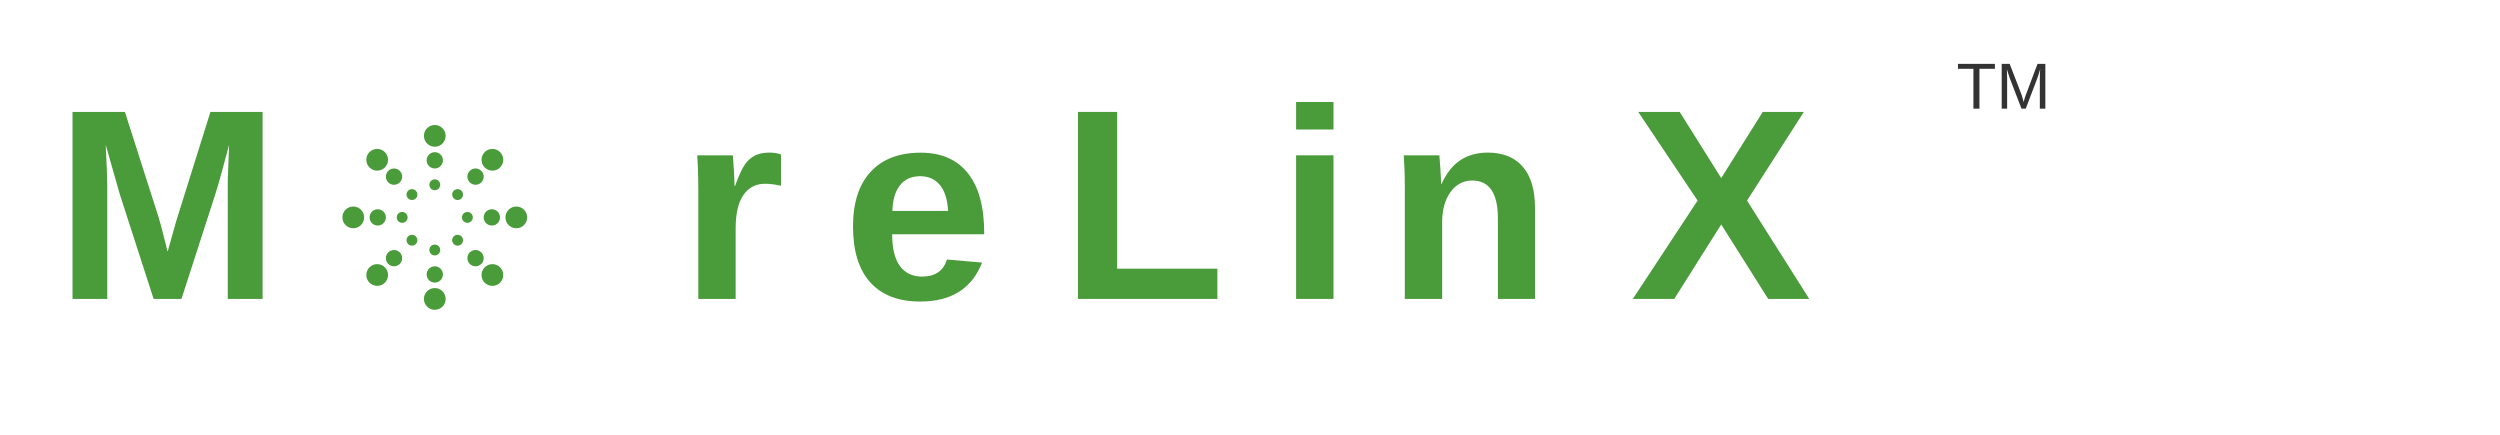
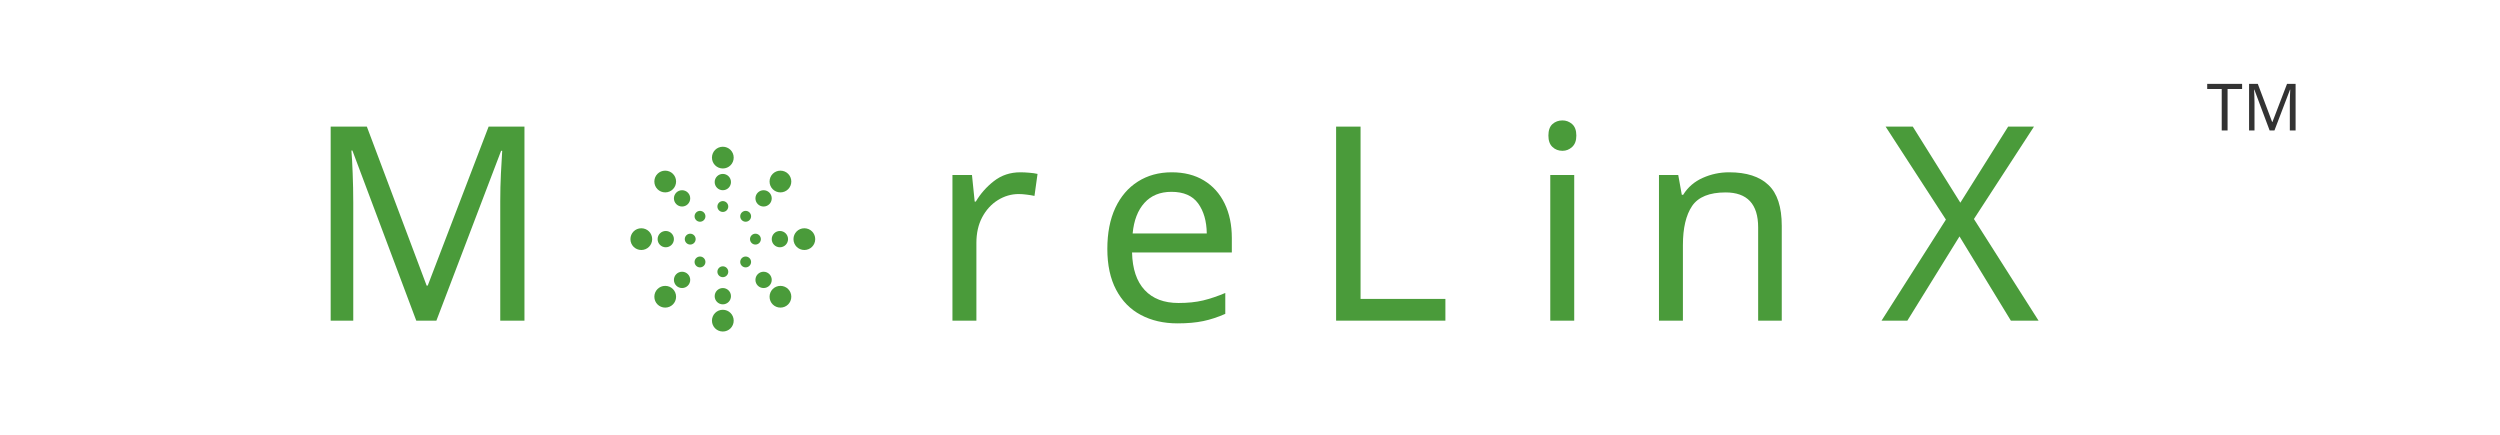
- <svg xmlns="http://www.w3.org/2000/svg" width="460" height="80" viewBox="0 0 460 80" fill="none">
-   <defs>
-     <style>
-       .logo-text { 
-         font-family: 'Arial', sans-serif; 
-         font-weight: bold; 
-         fill: #4A9B3A;
-       }
-       .tm-text {
-         font-family: 'Arial', sans-serif;
-         font-weight: normal;
-         font-size: 12px;
-         fill: #333333;
-       }
-       .dot { fill: #4A9B3A; }
-     </style>
-   </defs>
-   <text x="10" y="55" class="logo-text" font-size="50px">M</text>
-   <g transform="translate(80, 40)">
-     <circle cx="0" cy="-15" r="2" class="dot" />
-     <circle cx="10.6" cy="-10.6" r="2" class="dot" />
-     <circle cx="15" cy="0" r="2" class="dot" />
-     <circle cx="10.6" cy="10.6" r="2" class="dot" />
-     <circle cx="0" cy="15" r="2" class="dot" />
-     <circle cx="-10.6" cy="10.6" r="2" class="dot" />
-     <circle cx="-15" cy="0" r="2" class="dot" />
-     <circle cx="-10.6" cy="-10.6" r="2" class="dot" />
-     <circle cx="7.5" cy="-7.5" r="1.5" class="dot" />
-     <circle cx="7.5" cy="7.5" r="1.5" class="dot" />
-     <circle cx="-7.5" cy="7.5" r="1.5" class="dot" />
-     <circle cx="-7.5" cy="-7.5" r="1.5" class="dot" />
-     <circle cx="0" cy="-10.5" r="1.5" class="dot" />
-     <circle cx="10.5" cy="0" r="1.5" class="dot" />
-     <circle cx="0" cy="10.5" r="1.5" class="dot" />
-     <circle cx="-10.5" cy="0" r="1.5" class="dot" />
-     <circle cx="0" cy="-6" r="1" class="dot" />
-     <circle cx="4.2" cy="-4.2" r="1" class="dot" />
-     <circle cx="6" cy="0" r="1" class="dot" />
-     <circle cx="4.2" cy="4.2" r="1" class="dot" />
-     <circle cx="0" cy="6" r="1" class="dot" />
-     <circle cx="-4.2" cy="4.2" r="1" class="dot" />
-     <circle cx="-6" cy="0" r="1" class="dot" />
-     <circle cx="-4.2" cy="-4.2" r="1" class="dot" />
+ <svg xmlns="http://www.w3.org/2000/svg" version="1.2" viewBox="0 0 460 80" width="460" height="80">
+   <style>
+ 		tspan { white-space:pre } 
+ 		.t0 { font-size: 50px;fill: #4a9b3a;font-family: "' Arial'" } 
+ 		.s1 { fill: #4a9b3a } 
+ 		.t2 { font-size: 12px;fill: #333333;font-family: "' Arial'" } 
+ 	</style>
+   <text id="M" style="transform: matrix(1,0,0,1,56,59)">
+     <tspan x="0" y="0" class="t0">M
+ </tspan>
+   </text>
+   <g>
+     <path fill-rule="evenodd" class="s1" d="m133 31c-1.11 0-2-0.89-2-2 0-1.11 0.89-2 2-2 1.11 0 2 0.89 2 2 0 1.11-0.89 2-2 2z" />
+     <path fill-rule="evenodd" class="s1" d="m143.6 35.4c-1.11 0-2-0.89-2-2 0-1.11 0.89-2 2-2 1.11 0 2 0.89 2 2 0 1.11-0.89 2-2 2z" />
+     <path fill-rule="evenodd" class="s1" d="m148 46c-1.11 0-2-0.89-2-2 0-1.11 0.89-2 2-2 1.11 0 2 0.89 2 2 0 1.11-0.89 2-2 2z" />
+     <path fill-rule="evenodd" class="s1" d="m143.6 56.6c-1.11 0-2-0.89-2-2 0-1.11 0.89-2 2-2 1.11 0 2 0.89 2 2 0 1.11-0.89 2-2 2z" />
+     <path fill-rule="evenodd" class="s1" d="m133 61c-1.11 0-2-0.89-2-2 0-1.11 0.89-2 2-2 1.11 0 2 0.89 2 2 0 1.11-0.89 2-2 2z" />
+     <path fill-rule="evenodd" class="s1" d="m122.4 56.6c-1.11 0-2-0.89-2-2 0-1.11 0.89-2 2-2 1.11 0 2 0.89 2 2 0 1.11-0.89 2-2 2z" />
+     <path fill-rule="evenodd" class="s1" d="m118 46c-1.11 0-2-0.89-2-2 0-1.11 0.89-2 2-2 1.11 0 2 0.89 2 2 0 1.11-0.89 2-2 2z" />
+     <path fill-rule="evenodd" class="s1" d="m122.4 35.4c-1.11 0-2-0.89-2-2 0-1.11 0.89-2 2-2 1.11 0 2 0.89 2 2 0 1.11-0.89 2-2 2z" />
+     <path fill-rule="evenodd" class="s1" d="m140.5 38c-0.83 0-1.5-0.67-1.5-1.5 0-0.83 0.67-1.5 1.5-1.5 0.83 0 1.5 0.67 1.5 1.5 0 0.83-0.67 1.5-1.5 1.5z" />
+     <path fill-rule="evenodd" class="s1" d="m140.5 53c-0.83 0-1.5-0.67-1.5-1.5 0-0.83 0.67-1.5 1.5-1.5 0.83 0 1.5 0.67 1.5 1.5 0 0.83-0.67 1.5-1.5 1.5z" />
+     <path fill-rule="evenodd" class="s1" d="m125.5 53c-0.83 0-1.5-0.67-1.5-1.5 0-0.83 0.67-1.5 1.5-1.5 0.83 0 1.5 0.67 1.5 1.5 0 0.83-0.67 1.5-1.5 1.5z" />
+     <path fill-rule="evenodd" class="s1" d="m125.5 38c-0.83 0-1.5-0.67-1.5-1.5 0-0.83 0.67-1.5 1.5-1.5 0.83 0 1.5 0.67 1.5 1.5 0 0.83-0.67 1.5-1.5 1.5z" />
+     <path fill-rule="evenodd" class="s1" d="m133 35c-0.83 0-1.5-0.67-1.5-1.5 0-0.83 0.67-1.5 1.5-1.5 0.83 0 1.5 0.67 1.5 1.5 0 0.83-0.67 1.5-1.5 1.5z" />
+     <path fill-rule="evenodd" class="s1" d="m143.5 45.5c-0.83 0-1.5-0.67-1.5-1.5 0-0.83 0.67-1.5 1.5-1.5 0.83 0 1.5 0.67 1.5 1.5 0 0.83-0.67 1.5-1.5 1.5z" />
+     <path fill-rule="evenodd" class="s1" d="m133 56c-0.83 0-1.5-0.67-1.5-1.5 0-0.83 0.67-1.5 1.5-1.5 0.83 0 1.5 0.67 1.5 1.5 0 0.83-0.67 1.5-1.5 1.5z" />
+     <path fill-rule="evenodd" class="s1" d="m122.5 45.5c-0.83 0-1.5-0.67-1.5-1.5 0-0.83 0.67-1.5 1.5-1.5 0.83 0 1.5 0.67 1.5 1.5 0 0.83-0.67 1.5-1.5 1.5z" />
+     <path fill-rule="evenodd" class="s1" d="m133 39c-0.55 0-1-0.45-1-1 0-0.55 0.45-1 1-1 0.55 0 1 0.45 1 1 0 0.55-0.45 1-1 1z" />
+     <path fill-rule="evenodd" class="s1" d="m137.2 40.8c-0.55 0-1-0.45-1-1 0-0.55 0.45-1 1-1 0.55 0 1 0.45 1 1 0 0.55-0.45 1-1 1z" />
+     <path fill-rule="evenodd" class="s1" d="m139 45c-0.55 0-1-0.45-1-1 0-0.55 0.45-1 1-1 0.55 0 1 0.45 1 1 0 0.55-0.45 1-1 1z" />
+     <path fill-rule="evenodd" class="s1" d="m137.2 49.2c-0.55 0-1-0.45-1-1 0-0.55 0.45-1 1-1 0.55 0 1 0.45 1 1 0 0.55-0.45 1-1 1z" />
+     <path fill-rule="evenodd" class="s1" d="m133 51c-0.55 0-1-0.45-1-1 0-0.55 0.45-1 1-1 0.55 0 1 0.45 1 1 0 0.55-0.45 1-1 1z" />
+     <path fill-rule="evenodd" class="s1" d="m128.8 49.2c-0.55 0-1-0.45-1-1 0-0.55 0.45-1 1-1 0.55 0 1 0.45 1 1 0 0.55-0.45 1-1 1z" />
+     <path fill-rule="evenodd" class="s1" d="m127 45c-0.55 0-1-0.45-1-1 0-0.55 0.45-1 1-1 0.55 0 1 0.45 1 1 0 0.55-0.45 1-1 1z" />
+     <path fill-rule="evenodd" class="s1" d="m128.8 40.8c-0.55 0-1-0.45-1-1 0-0.55 0.45-1 1-1 0.55 0 1 0.45 1 1 0 0.55-0.45 1-1 1z" />
  </g>
-   <text x="125" y="55" class="logo-text" font-size="50px">r</text>
-   <text x="155" y="55" class="logo-text" font-size="50px">e</text>
-   <text x="195" y="55" class="logo-text" font-size="50px">L</text>
-   <text x="235" y="55" class="logo-text" font-size="50px">i</text>
-   <text x="255" y="55" class="logo-text" font-size="50px">n</text>
-   <text x="300" y="55" class="logo-text" font-size="50px">X</text>
-   <text x="360" y="20" class="tm-text">TM</text>
+   <text id="r" style="transform: matrix(1,0,0,1,171,59)">
+     <tspan x="0" y="0" class="t0">r
+ </tspan>
+   </text>
+   <text id="e" style="transform: matrix(1,0,0,1,201,59)">
+     <tspan x="0" y="0" class="t0">e
+ </tspan>
+   </text>
+   <text id="L" style="transform: matrix(1,0,0,1,241,59)">
+     <tspan x="0" y="0" class="t0">L
+ </tspan>
+   </text>
+   <text id="i" style="transform: matrix(1,0,0,1,281,59)">
+     <tspan x="0" y="0" class="t0">i
+ </tspan>
+   </text>
+   <text id="n" style="transform: matrix(1,0,0,1,301,59)">
+     <tspan x="0" y="0" class="t0">n
+ </tspan>
+   </text>
+   <text id="X" style="transform: matrix(1,0,0,1,346,59)">
+     <tspan x="0" y="0" class="t0">X
+ </tspan>
+   </text>
+   <text id="TM" style="transform: matrix(1,0,0,1,406,24)">
+     <tspan x="0" y="0" class="t2">TM
+ </tspan>
+   </text>
</svg>
